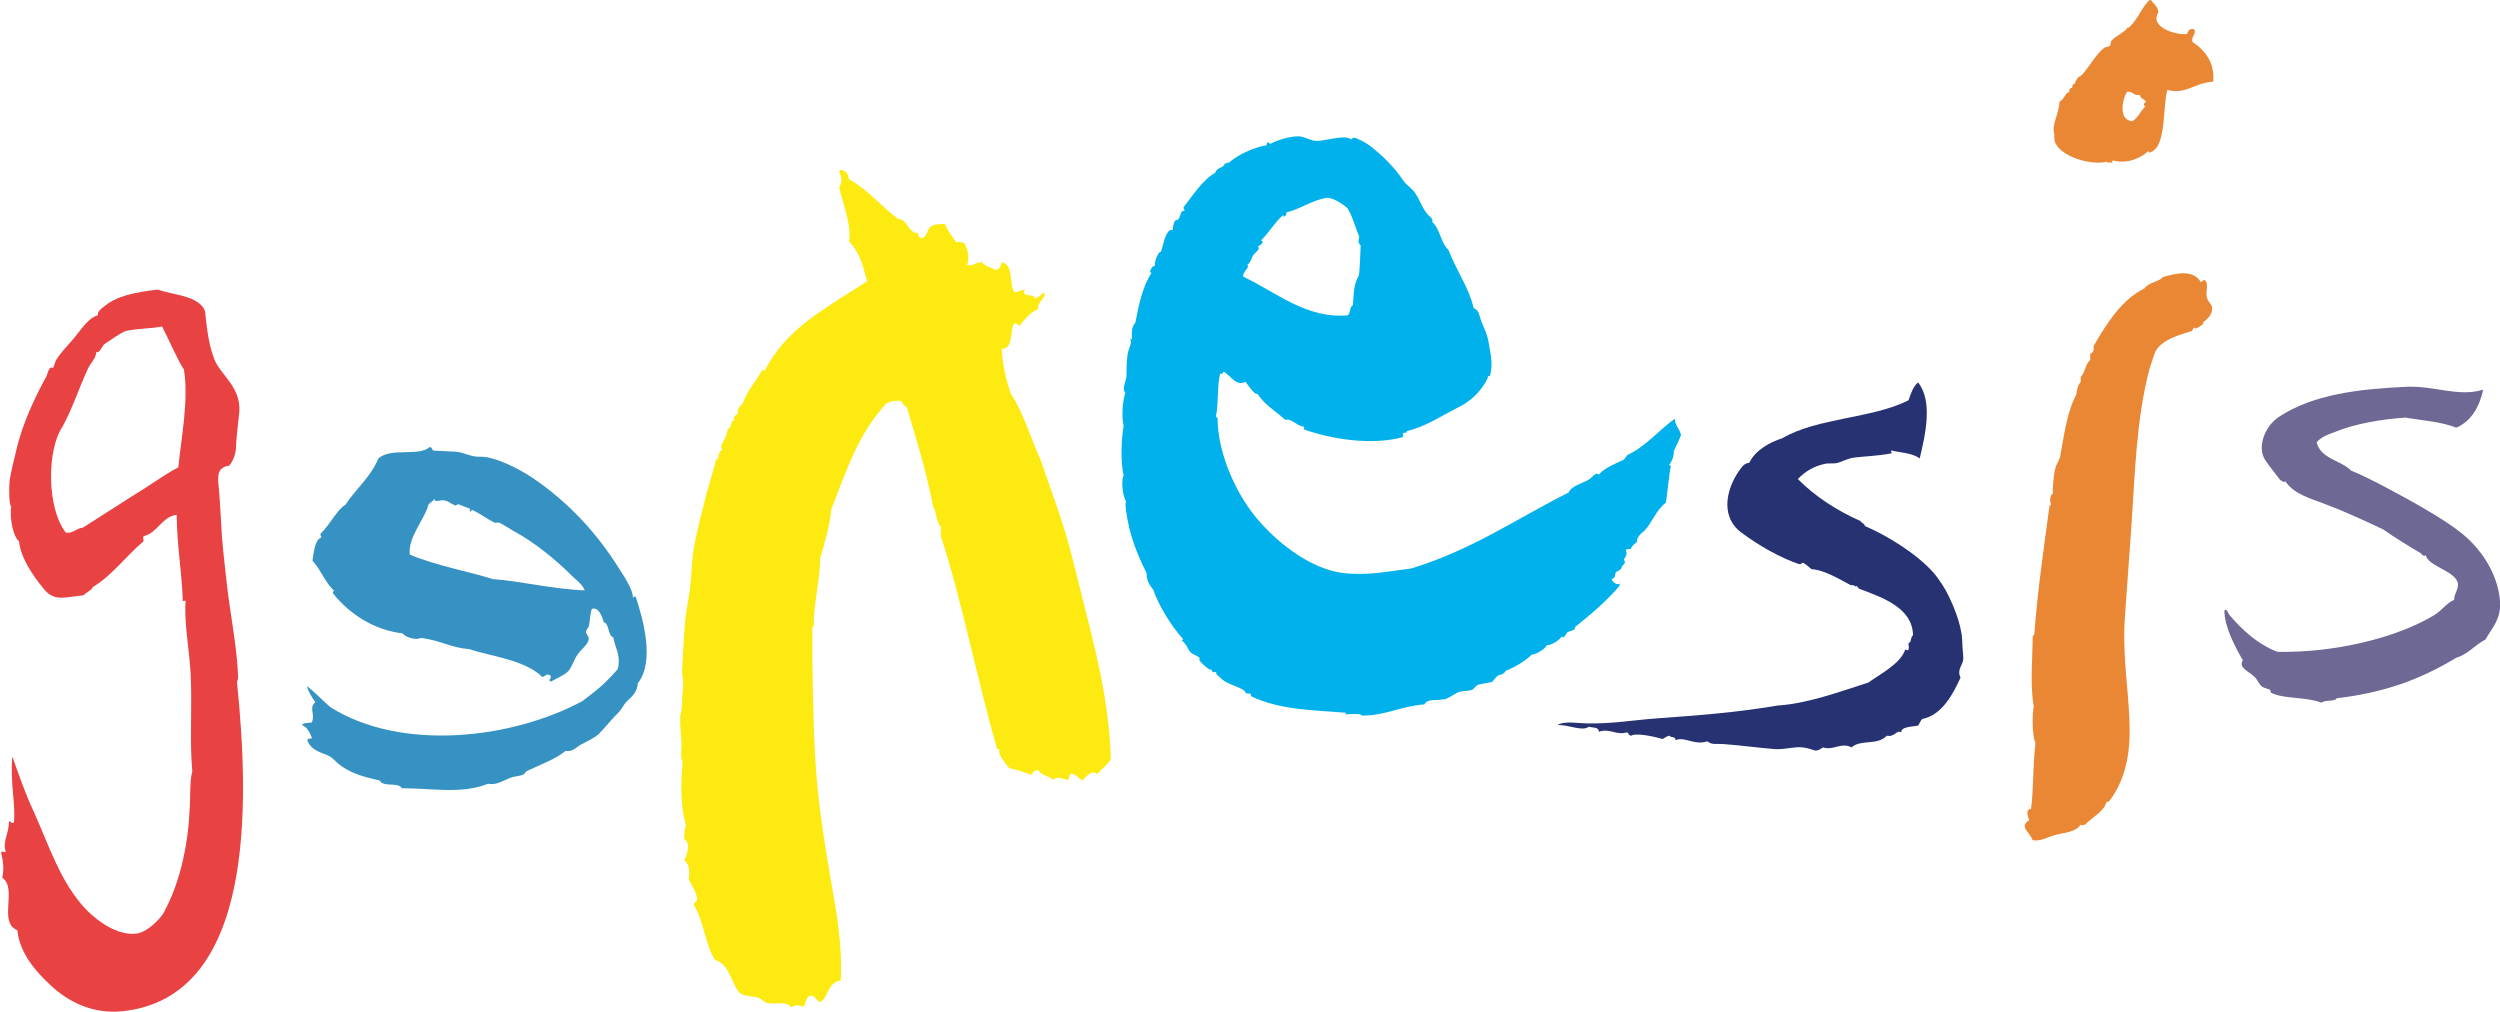
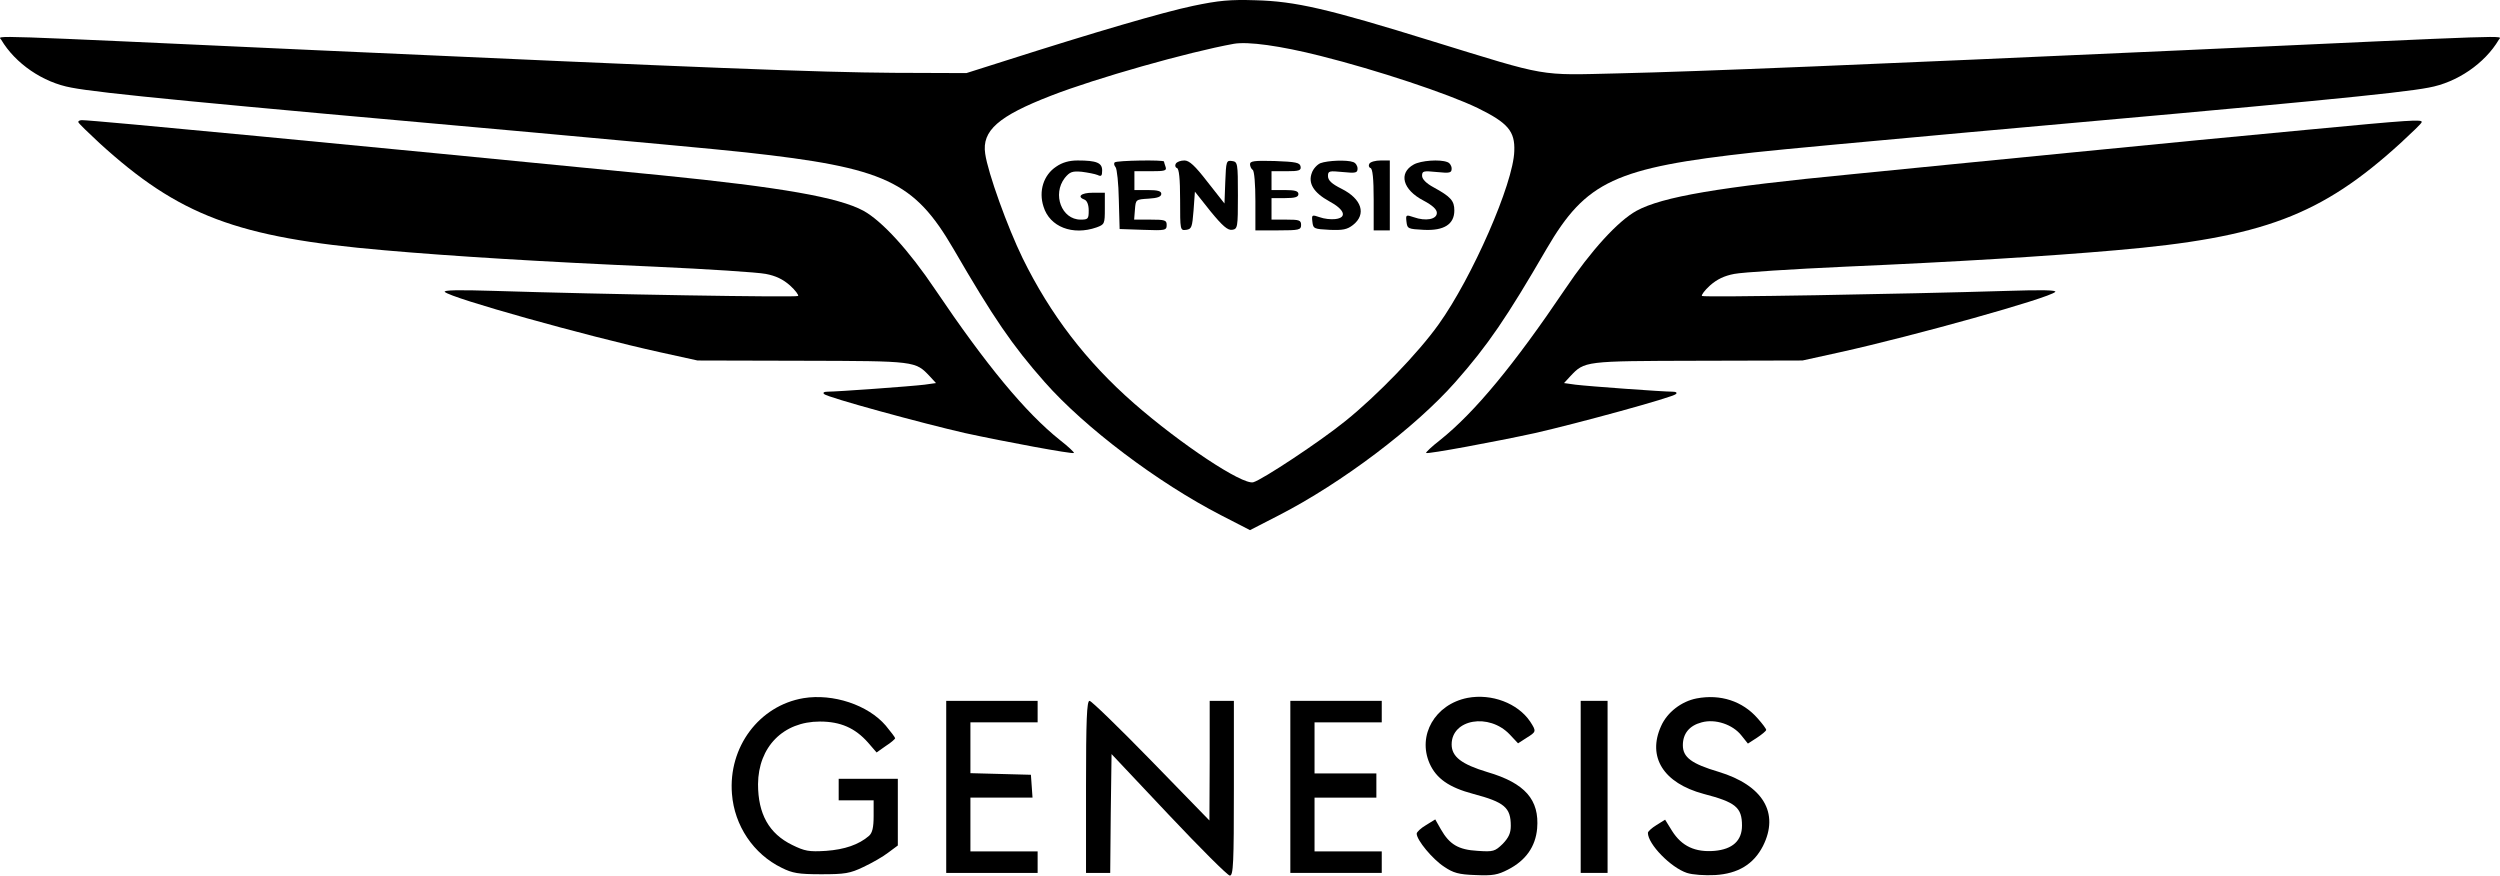
- <svg xmlns="http://www.w3.org/2000/svg" viewBox="0 0 447.2 180.9">
-   <path d="m447.2 107.5c.2 3.3-1.3 4.6-2.6 6.9-2.1 1.1-2.9 2.5-5.3 3.3-6.3 3.8-12.7 6.2-21.3 7.2-.4.7-2.1.2-2.7.8-3-1.1-6.3-.6-8.9-1.7-.3-.1-.3-.6-.3-.6-.1-.1-1.1-.3-1.5-.6-.6-.5-.8-1.3-1.4-1.8-.8-.8-2.9-1.6-2-2.9-1.4-2.4-3.3-6-3.3-8.9.5-.4.6.5.9.8 2.2 2.6 5.1 5.3 8.6 6.6 9.7.2 21-2.3 28.1-6.6 1.4-.9 2.1-2.1 3.5-2.7-.1-1 1-2.1.6-3.2-.8-2.1-5.2-2.8-5.7-4.8-.3.3-.5 0-.8-.2v-.1s.1.1.1.1c0-.1-.1-.1-.1-.1-1.7-1-4.7-2.8-6.8-4.3-3.2-1.5-6.6-3.1-10.3-4.5-2.9-1.1-5.6-1.8-7.2-4.1-.5.3-.4-.1-.9-.2-.9-1.2-1.8-2.3-2.7-3.6-1.5-2.3-.1-6 2.4-7.7 6.2-4.1 14.4-5 22.6-5.4 5.2-.3 9.5 1.9 14 .5-.7 3.1-2.1 5.6-4.8 6.8-2.8-1.1-6.3-1.3-9.1-1.8-4.2.3-8.8 1-12.7 2.6-1.1.4-2.3.8-3.2 1.8.7 3 4.3 3.2 6.2 5.1 3.2 1.3 6.6 3.2 10.1 5.1 3.2 1.8 6.7 3.8 9.4 5.9 3.6 2.8 6.7 7.3 7.1 12.3" fill="#6d6894" />
-   <path d="m395.7 55c.1 1.2-.7 2-1.7 2.7.9-.1-1.7 1.6-1.4.9-.3 0-.3.4-.5.6-2.2.7-5.3 1.5-6.5 3.6-.3.6-.7 2-1.1 3.2-2.4 9.1-2.6 19-3.2 27.6-.4 5.4-.8 11.3-1.2 16.8-.9 12.7 3.9 23.7-2.7 32.8-.3.1-.3.5-.6.2-.3 1.7-2.6 2.8-3.8 4.1-.4 0-.5.3-.8 0-1 1.5-3.2 1.4-5 2-1.2.4-2.3 1-3.6.8-.6-1.6-2.5-2.4-.6-3.6-.2-.4-.4-.9-.3-1.7.3-.1.3-.5.6-.2.5-3.7.3-7.5.8-11.9-.6-1.2-.6-5.2-.3-6.5-.7-4-.2-8.6-.2-12.5.1-.5.2 0 .3-.5.6-7.9 1.7-15.4 2.7-22.8 0-.4.1-.2.3-.2-.2-.7-.3-1.7.3-2.1 0-1.2.1-3.2.5-4.7.1-.4.6-1.2.8-1.8.7-3.8 1.2-8 2.9-11.2.1-.9.3-1.7.8-2.3v-.9c.8-.7.8-2.3 1.7-3v-1.1c.5-.2.7-.6.6-1.4 2.3-4 5.1-8.4 9.1-10.3.7-1.1 2.9-1.3 3.2-2 2.6-.8 5.6-1.4 6.9.9.1-.3.5-.2.6-.5 1 .8.1 2.1.5 3.3.1.6.9 1.2.9 1.7" fill="#e98734" />
-   <path d="m383.8 19c-.9.8-1.3 2.1-2.4 2.7-2.5-.3-1.8-3.9-.9-5.3 1.3 0 .9.7 2.3.6.1.7.8.7 1.1 1.2-.4.2-.6.8-.1.8m-12.5-4s.1 0 .1-.1c-.1.1-.1.1-.1.1m20.9-7.5c-.3-1.2.9-1.5.2-2.3-.9-.2-1.1.7-1.2.9-1.9.2-6.8-1.2-5.1-3.9-.1-1.1-.9-1.5-1.4-2.3-1.4.9-2.3 3.8-4 5.1 0 0-.1.1-.1.1s.1-.1.1-.1 0-.1-.1-.1c-.5.9-2.2 1.5-2.9 2.4-.2.2-.1.7-.3.9s-.7.2-.9.3c-1.7 1.1-3.6 5-4.7 5.3-.1 0-.7 1-.6 1.1-.3.1-.6.3-.5.9-.3-.3-.7.4-.5.6-.9.3-.8 1.2-1.8 1.8-.1 2.4-1.5 4-.9 6-.6 3.3 6.2 5.6 9.5 4.7-.1.6.5-.2.8.3 0-.2 0-.4.2-.5 2.4.7 5-.4 6.3-1.7 0 .1 0 .3.1.3 3.3-.6 2.4-8.6 3.3-11.2 3.6.8 4.5-1.2 8.2-1.5.3-3.2-1.3-5.5-3.7-7.1" fill="#e98734" />
-   <path d="m371.3 15h.1c-.1 0-.1 0-.1 0" fill="#51525b" />
-   <path d="m351 114.6c0 1 .2 2.5.2 3.3-.1 1.1-1.2 1.9-.5 3.3-1.3 2.9-3.3 6.7-6.8 7.4-.4.3-.5.8-.8 1.2-1.1.2-3.1.2-3 1.2-.9-.5-1.1.9-2.6.6-1.6 1.8-4.7.6-6.3 2.1-1.8-1-3.2.6-5.1 0-1.6 1.1-1.3.3-3.6 0-1.5-.2-3.1.4-5 .3-2.7-.2-6.3-.7-9.2-.9-1.2-.1-2.1.2-2.9-.5-2.3.8-4-.9-5.7-.2.1-.7-.8-.4-1.1-.8-.5.1-.8.4-1.2.6-2-.6-4.9-1.1-5.6-.6-.5 0-.4-.5-.8-.6-1.8.6-3.1-.8-5-.1 0-.9-1.1-.7-1.8-.9-1.2.9-3.6-.4-5.6-.3 1.2-.8 3.7-.3 5.4-.3 4.2.1 8.3-.6 12.4-.9 6.8-.5 14-1 21.6-2.3 5.2-.3 11.2-2.5 16.2-4.1 2.1-1.5 5.8-3.4 6.6-5.9.4 0 .3.3.6 0 .1-.6 0-.5 0-1.2.6-.1.2-.7.8-1.4-.1-4.8-5.3-6.7-9.7-8.3 0-.3-.4-.2-.3-.6-.3.6-.3-.2-1.1 0-2.1-1.1-4.6-2.7-7.1-2.9-.4-.4-.9-.8-1.4-1.1-.4-.1-.3.3-.8.2-3.3-1.1-7.2-3.3-10.4-5.7-4-3.1-2.4-8.5.3-11.8.2-.2.6-.6 1.2-.6 1.1-2.3 3.7-3.7 5.9-4.4 6.3-3.7 16.1-3.5 22.6-6.8.4-1.2.8-2.4 1.7-3.2 2.7 3.4 1.3 9.4.3 13.6-1.4-1-3.3-1-5-1.4-.5 0 .3.5-.1.5-2.5.5-5 .5-6.9.8-1.1.2-1.9.7-2.7.9s-1.7 0-2.4.2c-1.7.4-3.3 1.2-4.7 2.7 3.1 3.1 6.9 5.6 11.2 7.5.2.4.7.4.8.9 3.8 1.6 9.4 5 12.4 8.5.6.7 1.4 1.9 2 2.9 1.2 2.2 2.9 6.1 3 9.1" fill="#263272" />
-   <path d="m289.6 104.1s0-.1.1-.1c0 .1-.1.1-.1.1" fill="#51525b" />
-   <path d="m223.1 47.4c.7-.5.8-1.4 1.1-1.8s1.4-1.1.8-1.5c.4-.2 1.3-.8.6-1.1 1.7-1.8 2.5-3.3 3.9-4.5.2.1 0 .1 0 .3.3-.2.7-.2.6-.8 2.5-.6 4.7-2.2 7.1-2.6 1.3-.2 3.5 1.5 3.8 1.8.9 1.3 1.6 4 2.1 5 .1.5-.4 1.1.3 1.7-.1 1.9-.1 3.3-.3 5.3-1 1.7-.9 3.2-1.1 5.4-.6.3-.4 1.4-.9 1.8-7.4.7-12.9-4.2-18.7-6.9-.2-.9 1.3-1.7.7-2.1m77.6 30.4c-.3-1.2-1.1-1.7-1.1-2.9-2.6 1.8-5.1 4.9-8.5 6.5-.2.3-.4.5-.6.8-1.6.8-3.4 1.4-4.5 2.7-.5-.6-1.4.7-1.8.9-1.2.7-3.1 1.1-3.6 2.3-9.2 4.6-17.3 10.3-28.2 13.6-4.7.6-8 1.3-12.2.8-5.4-.7-11-4.8-14.8-9.1-4.1-4.5-7.6-12.2-7.6-18.6 0-.2-.3-.1-.3-.3.5-2.1.2-6 .8-7.7.5.2.4-.2.6-.3 1.2.6 2.2 2.7 3.9 1.8.3.4 1.8 2.6 2.1 2.1 1.4 2.1 3 2.9 5 4.7 1.2-.3 2.2 1.2 3.3 1.2.1.2.2.3 0 .5 5.1 1.8 12.2 2.9 17.7 1.4.2-.4-.2-.6.3-.8.7.1.2-.2.5-.3 3.4-.8 6.3-2.8 8.9-4.1 2.3-1.1 4.3-2.8 5.6-5.5-.2.3-.1-.4.3-.2.6-2.1.2-3.5-.2-6-.3-1.7-.8-2.5-1.2-3.5-.6-1.5-.4-2.2-1.5-2.7-.8-3.6-3.1-6.7-4.5-10.4-1.5-1.4-1.4-3.7-3-5.1.5-.1-.1-.3 0-.6-1.6-1.1-2-3.3-3.2-4.8-.6-.7-1.3-1.1-1.8-1.8-1.7-2.5-3.6-4.4-6-6.3-.8-.6-2.3-1.4-3-1.5 0 0-.4.4-.5.3-1-.9-4.7.4-6.2.3-.9 0-1.9-.7-2.9-.8-1.6-.1-3.9.6-5.4 1.4 0-.2 0-.4-.3-.3-.3 0-.1.4-.3.5-2.4.4-5.1 1.7-6.8 3.2 0-.4-.3.2-.6 0-.1.9-1.5.7-1.7 1.7-2.2 1.2-4 4-5.7 6.2 0 .3.2.3.2.6-.8-.1-.7 1-1.1 1.5-.1.2-.5.1-.6.3-.4.5-.3 1.3-.5 1.7 0 0-.3-.1-.5 0-.9.9-1.1 2.5-1.5 3.8-.6 0-1.3 2.1-1.1 2.6-.4-.3-1.3 1.3-.6 1.2-1.6 2.4-2.3 5.7-2.9 8.9-.7.8-.7 1.8-.6 3-.6-.4-.1.3-.2.6-.1.6-.5 1.4-.6 2.1-.2 1.4-.2 3-.2 3.9 0 .6-.9 2.5-.2 2.9-.5 1.6-.7 4.3-.3 6-.4 2.1-.6 6.3 0 8.9-.5.8-.2 3.7.5 4.7-.3-.4-.1 1.6 0 2 .5 3.6 1.8 7.2 3.6 10.7 0 1.4.5 2.1 1.2 3 .9 2.7 3.2 6.5 5.4 8.9-.1 0-.3 0-.3.2.8.5 1 1.4 1.5 2 .4.5 1.2.6 1.7 1.1 0 0-.1.3 0 .5.3.4 1.4 1.4 1.7 1.5.6.3.2-.3.6.5 0 .1.6 0 .6 0 .1.1 0 .4.3.6s.3.3.9.8c1 .8 2.2 1 3.5 1.7.6.3.6.6.6.6.2.3.8.1.9.2s0 .4.2.5c5.2 2.4 10.7 2.4 16.9 2.9 0 0-.1.3-.2.3.8-.1 3.1-.2 2.9.2 4.1.1 7.1-1.7 11.3-2 .6-1.1 2-.6 3.3-.9.6.1 1.8-.8 2.6-1.2s1.7-.2 2.6-.5c.3-.1.6-.6.9-.8.8-.4 1.6-.3 2.6-.6.4-.1.6-.8 1.1-1.1.4-.3 1.2-.2 1.4-.9 1.4-.5 3.5-1.7 4.7-2.9.8 0 2.5-1.1 2.7-1.7.8.1 2.4-1 2.6-1.5.6.4.8-.6 1.1-.8.4-.3 1.3-.2 1.4-.9 0 .1-.1.1-.1 0 3.1-2.5 5.6-4.6 8-7.4-.1 0 .2-.5 0-.4-.2.3-1.3-.1-1.4-.9.7.1.5-.8.8-1.2.1 0 .8-.4.9-.6.3-.7.1-.3.5-.8s0-.5 0-.8c0-.2.8-.9.3-1.7.2-.2.5-.2.9-.2.2-.5.6-.9 1.1-1.2-.1-1.1 1.3-2 1.4-2.1 1.3-1.4 2-3.6 3.8-5 .3-1.9.5-4.7.9-6.6-.1 0-.3 0-.3-.2.5-.5.9-1.8.8-2.4.3-.7 1-2 1.3-2.9" fill="#00b1eb" />
-   <path d="m193.4 106.1c2.2 8.9 5 18.7 5.3 29.7-.6 1.1-1.7 1.7-2.4 2.7-1-1-2 .5-2.7 1.1-.7-.3-1-1.1-2-1.2-.5.1-.2.9-.6 1.1-.8-.1-1.8-.8-2.6 0-.3-.5-2.4-.9-2.6-1.7-.9-.2-.9.5-1.4.8-1.3-.5-2.1-.8-3.9-1.2-.6-.9-2.1-2.4-1.7-3.3-.2-.2-.3.1-.5-.3-3.7-13-6.2-26.2-10-37.9v-1.7c-.9-.8-.7-2.6-1.4-3.6-1.2-6.4-3-12-4.7-17.8-.3 0-.7-.6-1.1-1.1-1.1 0-1.4-.1-2.6.5-5.1 5.7-6.8 11.3-9.8 18.9-.2 2.7-1.2 6.1-2 8.8.1 2.3-.8 6.6-1.1 10.3-.1.8.2 1.6-.3 2.1 0 7.3.1 15.2.5 22.8.5 9.4 2 17.4 3.5 26.3.8 4.7 1.3 9 1.1 14-2.2.2-2.2 2.7-3.5 3.8-.9 0-.9-.9-1.7-1.1-1.1 0-1 1.4-1.5 2-1-.3-1.3-.5-2.1.1-1.2-1.3-2.8-.4-4.4-.8-.6-.1-.9-.7-1.5-.9-1.1-.4-2.3-.2-3.3-.8-1.7-1.8-1.8-5.2-4.5-6-1.8-2.7-2-7.1-3.8-9.8 0-.6.6-.5.6-1.1-.2-1.6-1.2-2.6-1.5-3.6.2-1.3.1-2.7-.8-3.3.5-1 1.2-3.1 0-3.8 0-.9 0-1.8.3-2.4-.9-3.4-1-6.9-.6-11.5-.5-.7-.1-2.2-.2-3.5-.1-1.5-.3-3.2-.2-4.8 0 0 .3-1.1.3-1.8 0-1.1.1-2.3.2-3.5.1-.9-.2-1.5-.2-2.4.1-2.3.3-5.8.5-8.6.2-2.2.6-4 .9-6 .3-2.3.3-4.6.6-6.8.5-3.5 1.5-6.8 2.4-10.6.6-2.2 1.2-4 1.7-6 .7 0 .1-1.3 1.1-1.7-.1-.2-.2-.4-.2-.8.5-.9 1-1.8 1.2-3 .8-.1.3-1.5 1.2-1.5-.4-.5.2-1 .6-1.2-.2-.5.2-1.4.8-1.7.9-2.5 2.2-3.8 3.5-6 .2-.2.2-.1.5 0 3.9-7.7 10.9-11.1 18.3-16-.8-2.8-1.1-4.8-3.2-7.1.4-3-1-6.3-1.8-9.7.7-1.1.4-1.6 0-3 1-.4 1.8.8 1.7 1.5 3.7 2.1 6.1 5.2 8.8 7.1.2.2.6.1.9.3.9.7 1.3 2.3 2.7 2.3.1.3.1.8.5.9 1.1 0 1.1-1.4 1.7-2 .7-.6 1.6-.4 2.6-.6.5 1.3 1.3 2.2 2 3.3.9-.1.8 0 1.5.2.6 1.1 1 2.6.5 3.9 1.4.2 1.3-.5 2.7-.5.4.8 1.6.9 2.4 1.4.7-.1.9-.7 1.1-1.4 2.3.5 1.2 4.1 2.3 5.4.6-.1 1.1-.4 1.8-.5 0 .4-.3.5 0 .8.5.4 1.7 0 1.8.8.7-.2 1.1-.7 1.7-1.1.4 1.2-1.3 1.5-1.1 3-.9.2-2.5 1.8-3.3 3-.3-.2-.7-.7-1.1-.3-.7 2-.1 4.3-2.1 4.4.1 2.9.9 6.1 1.7 8.2 2 2.8 3.6 8.1 5.3 11.8 1.7 5.1 3.6 9.9 5.1 15.4.7 2.6 1.4 5.5 2.1 8.3" fill="#fcea10" />
-   <path d="m88.2 103.6c-3.7-1.2-10.5-2.5-14.9-4.4-.4-3 2.8-6.6 3.3-8.8-.1-.2.8-.7 1.1-1.1.2 0 .1.2 0 .2.5.3 1.1-.1 1.7 0 .8.1 1.2.6 2 .9.2.1.3-.2.6-.2 0 0 2 .8 2.1.8 0 0-.2.4 0 .5.1.1.3-.3.3-.3 1.1.4 2.8 1.7 4.1 2.3.2.1.5-.1.8 0 .7.3 1.7 1 2.6 1.5 3.7 2 7.5 5.1 10.4 8 .7.7 1.8 1.4 2.3 2.6-5.7-.2-11.7-1.7-16.4-2m25.5 3.1c-.2 0-.3.1-.5.2.1-1.2-1.4-3.6-2.4-5.1-4.1-6.6-9.2-12-15.5-16.3-2.2-1.5-6.8-3.9-9.4-3.8-1.6.1-2.9-.8-4.4-.9s-2.6-.1-3.9-.2c-.4 0-.2-.7-.8-.6-1.9 1.7-6.9 0-9.1 2-1.5 3.5-4.2 5.6-5.9 8.3-1.4.7-2.8 3.6-4.4 5.1-.3.6.3.3 0 .8-1 .3-1.3 2.5-1.5 4.1 1.5 1.6 2.3 4 3.9 5.4-.3.1-.3.2-.2.5 3.1 3.8 7.4 6.5 12.4 7.1.5.7 2.5 1.3 3.3.8 3.7.5 5.4 1.8 8.6 2 3.8 1.3 10 1.9 13.1 5 .6-.1.7-.7 1.4-.3.5.3-.6 1.1.2 1.1.8-.5 2.2-1 3-1.8.7-.7 1-2 1.7-3s1.8-1.7 2-2.7c.1-.6-.4-.8-.5-1.4 0-.2.4-.7.5-.9.3-1.1.2-2.4.6-3.2 1.2-.3 1.8 1.3 2.1 2.4 1 .2.7 2.4 1.7 2.7.4 2.1 1.4 3.3.8 5.7-2.4 2.7-3.4 3.5-6.3 5.7-12.6 6.8-32.4 9.1-45.1 1.1-1.4-1.2-2.7-2.6-4.2-3.8.3 1.2.9 2 1.5 2.9-1.2 1.1 0 2-.6 3.6-.5.2-1.5 0-1.8.5 1 .4 1.4 1.3 1.8 2.3-.1.3-.9-.1-.8.5.8 1.9 2.6 2.1 3.8 2.7.8.4 1.4 1.2 1.7 1.4 1.9 1.6 4.5 2.4 7.4 3 .2.3.4.5.8.6 1.1.3 2.6-.1 3.2.8 5.5 0 10.6 1.1 15.4-.8 1.6.3 2.7-.6 4.1-1.1.8-.3 1.5-.2 2.3-.6.2-.1.3-.5.6-.6 2.3-1.1 5.1-2.1 6.9-3.6 1.2.3 1.9-.7 2.9-1.2 1.1-.6 2.1-1 3-1.8 1-1 2.4-2.7 2.9-3.2 1.5-1.4 1.3-1.9 2.4-2.9.9-.8 1.6-1.6 1.7-3 3.1-3.9.9-11.6-.4-15.5" fill="#3692c3" />
-   <path d="m31.9 83.6c-2.7 1.4-5 3.2-7.7 4.8-3.1 2-6.3 4-9.4 6-1.2.1-1.6 1-3 .9-3.5-4.4-3.4-15-.6-19 1.7-3.1 2.9-6.8 4.5-10.3.5-1.1 1.5-1.9 1.5-3 .6.2 1-.9 1.4-1.4 1.3-.8 2.5-1.8 3.9-2.4 2.5-.5 4.5-.4 6.5-.8 1.1 2.1 2.7 5.9 3.9 7.7.9 5.4-.5 12.3-1 17.5m10.5 38.5c0-.3.2-.6.2-.9-.2-5.7-1.5-11.7-2.1-17.4-.3-2.7-.6-5.3-.8-7.8-.2-3-.3-5.7-.5-8s-.7-4.4 1.8-4.7c.7-.8 1.2-2.2 1.2-3.2.1-2.1.4-4.4.6-6.3.4-4.5-3.3-6.7-4.4-9.4s-1.4-5.8-1.7-8.5c0-.4-.4-1-.6-1.2-1.8-1.9-4.9-1.9-7.9-2.9-4.1.5-7.4 1.1-9.8 3.2-.4.3-1 .8-.9 1.4-1.5.4-2.6 2-3.8 3.5-1.2 1.6-2.6 2.8-3.6 4.4-.3.5-.4 1.2-.6 1.5 0 0-.3-.1-.5 0-.5.5-.5 1.3-.8 1.7-1.8 3.3-4.2 8.2-5.3 13.1-.4 1.8-1 3.9-1.2 5.6-.1 1.2-.1 4.1.3 4.4-.3 2.3.4 5.5 1.4 6.2.3 3 2.5 6.2 4.4 8.5 1.9 2.4 3.7 1.5 7.1 1.2.5-.5 1.6-1 1.7-1.5 3.3-1.9 6-5.6 9.1-8.2-.1-.4-.1-.7 0-.9 2.4-.5 3.4-3.6 5.9-3.8.1 6.1.9 9.8 1.1 15.4.3.1.4-.2.5 0-.3 3.9.7 9 .9 13 .3 5.9-.2 12.2.3 17.5-.5 1.7-.3 4.8-.5 7.1-.3 6.6-1.9 13.3-4.7 18.3-.6 1-2.9 3.4-4.8 3.6-3.3.4-6.8-2.1-8.9-4.2-4.7-4.9-6.7-11.5-9.5-17.7-1.5-3.2-2.6-6.4-3.8-9.8-.4 4.8.6 8.3.3 11.8-.5.3-.4-.1-.9-.2.1 1.8-1.2 3.8-.6 5.3 0 .6-.6-.2-.8.3.3 1.4.6 2.8.2 4.5 2.8 1.9-.8 8 2.7 9.4.4 4 3.2 7.3 5.9 9.8 3.2 3 7.5 5.2 12.8 4.7 23.9-2.4 22.8-37.2 20.6-58.8" fill="#e84242" />
+ <svg xmlns="http://www.w3.org/2000/svg" preserveAspectRatio="xMidYMid meet" viewBox="15.04 57.31 929.91 325.69">
+   <g transform="translate(0,439) scale(0.1,-0.1)" fill="#000000" stroke="none">
+     <path d="M4588 3795 c-110 -23 -366 -98 -698 -204 l-145 -46 -270 1 c-283 2 -692 18 -2145 84 -1267 58 -1185 56 -1175 39 52 -88 155 -159 261 -178 108 -21 485 -57 1709 -166 341 -31 701 -64 800 -75 518 -57 625 -107 772 -359 148 -255 218 -358 339 -495 149 -169 420 -374 657 -496 l107 -55 107 55 c234 120 508 327 657 496 121 137 191 240 339 495 147 252 254 302 772 359 99 11 459 44 800 75 1224 109 1601 145 1709 166 106 19 209 90 261 178 10 17 92 19 -1175 -39 -1175 -53 -1793 -79 -2100 -86 -300 -7 -255 -15 -693 120 -390 121 -508 148 -657 152 -94 3 -137 -1 -232 -21z m474 -186 c211 -53 473 -140 585 -194 112 -55 139 -86 136 -160 -3 -120 -157 -471 -281 -644 -76 -107 -229 -265 -347 -360 -95 -77 -310 -219 -343 -228 -41 -10 -270 142 -444 294 -177 155 -311 330 -414 540 -56 115 -129 317 -139 388 -13 86 49 140 245 216 167 65 509 162 680 193 53 9 171 -7 322 -45z" />
+     <path d="M4079 3197 c-47 -31 -66 -91 -47 -149 23 -75 108 -108 197 -77 30 11 31 13 31 70 l0 59 -45 0 c-44 0 -60 -15 -30 -26 9 -4 15 -19 15 -40 0 -31 -2 -34 -30 -34 -71 0 -106 94 -59 155 19 23 28 26 63 23 23 -3 49 -8 59 -12 14 -7 17 -3 17 17 0 28 -20 37 -91 37 -31 0 -57 -7 -80 -23z" />
+     <path d="M4297 3213 c-4 -3 -3 -11 3 -18 5 -6 11 -60 12 -121 l3 -109 88 -3 c82 -3 87 -2 87 18 0 18 -6 20 -61 20 l-60 0 3 38 c3 37 3 37 51 40 33 2 47 7 47 18 0 10 -13 14 -50 14 l-50 0 0 35 0 35 61 0 c52 0 60 2 55 16 -3 9 -6 18 -6 20 0 7 -176 4 -183 -3z" />
+     <path d="M4524 3208 c-4 -6 -2 -14 4 -16 8 -2 12 -39 12 -119 0 -113 0 -114 23 -111 20 3 22 10 27 72 l5 70 58 -73 c45 -55 64 -71 80 -69 21 3 22 8 22 128 0 121 -1 125 -22 128 -21 3 -22 -1 -25 -77 l-3 -81 -63 80 c-47 61 -68 80 -86 80 -14 0 -28 -5 -32 -12z" />
+     <path d="M4800 3206 c0 -8 5 -18 10 -21 6 -4 10 -53 10 -116 l0 -109 85 0 c78 0 85 2 85 20 0 18 -7 20 -55 20 l-55 0 0 40 0 40 50 0 c38 0 50 4 50 15 0 11 -12 15 -50 15 l-50 0 0 35 0 35 56 0 c47 0 55 3 52 18 -3 14 -17 17 -96 20 -76 2 -92 0 -92 -12z" />
+     <path d="M5062 3210 c-12 -5 -27 -21 -32 -36 -15 -39 7 -74 65 -106 58 -31 67 -61 22 -66 -16 -2 -42 1 -58 7 -29 10 -30 9 -27 -17 3 -26 6 -27 64 -30 49 -2 65 1 87 18 51 40 33 97 -43 135 -36 18 -50 31 -50 47 0 19 4 20 55 15 49 -5 55 -3 55 13 0 10 -7 21 -16 24 -23 9 -95 6 -122 -4z" />
+     <path d="M5244 3208 c-4 -6 -2 -14 4 -16 8 -2 12 -39 12 -118 l0 -114 30 0 30 0 0 130 0 130 -34 0 c-19 0 -38 -5 -42 -12z" />
+     <path d="M5409 3205 c-58 -32 -41 -94 36 -134 34 -18 50 -33 50 -46 0 -24 -41 -32 -86 -16 -29 10 -30 9 -27 -17 3 -26 6 -27 64 -30 76 -4 114 21 114 72 0 36 -13 51 -77 86 -28 15 -43 31 -43 43 0 18 5 19 55 14 49 -5 55 -3 55 13 0 10 -7 21 -16 24 -28 11 -98 6 -125 -9z" />
+     <path d="M442 3362 c2 -5 37 -39 78 -77 296 -270 512 -352 1060 -399 250 -22 591 -43 1005 -61 198 -9 384 -21 414 -27 37 -7 64 -20 90 -43 20 -18 33 -36 30 -39 -6 -6 -727 6 -1134 19 -128 4 -187 3 -180 -4 23 -23 523 -163 799 -224 l141 -31 390 -1 c423 -1 420 -1 474 -58 l23 -25 -43 -6 c-49 -6 -324 -26 -360 -26 -14 0 -19 -4 -13 -9 11 -12 366 -109 524 -145 147 -32 400 -79 405 -74 2 2 -21 24 -52 48 -129 103 -275 280 -464 560 -98 146 -198 255 -267 293 -93 50 -304 87 -752 132 -1162 114 -2112 205 -2155 205 -9 0 -15 -4 -13 -8z" />
+     <path d="M8730 3334 c-195 -18 -587 -56 -870 -84 -283 -28 -652 -64 -820 -81 -497 -48 -706 -84 -802 -136 -69 -38 -169 -147 -267 -293 -189 -280 -335 -457 -464 -560 -31 -24 -54 -46 -52 -48 5 -5 258 42 405 74 158 36 513 133 524 145 6 5 1 9 -13 9 -36 0 -311 20 -360 26 l-43 6 23 25 c54 57 51 57 474 58 l390 1 141 31 c275 61 776 201 799 224 7 7 -51 8 -175 4 -392 -12 -1133 -25 -1139 -19 -3 3 10 21 30 39 26 23 53 36 90 43 30 6 216 18 414 27 414 18 754 39 1005 61 547 47 764 129 1060 399 41 38 77 72 78 77 5 12 -38 9 -428 -28z" />
+     <path d="M3139 1220 c-165 -28 -280 -182 -266 -356 9 -118 80 -224 185 -275 40 -20 62 -24 147 -24 88 0 107 3 157 27 32 15 74 39 93 54 l35 26 0 124 0 124 -110 0 -110 0 0 -40 0 -40 65 0 65 0 0 -58 c0 -44 -5 -63 -17 -74 -38 -33 -91 -51 -160 -56 -64 -4 -79 -1 -126 22 -86 42 -127 115 -127 226 1 139 94 233 230 233 77 0 131 -24 179 -78 l32 -37 34 24 c19 12 35 26 35 29 0 3 -16 24 -35 47 -66 77 -196 120 -306 102z" />
+     <path d="M5609 1221 c-121 -24 -187 -139 -141 -244 25 -56 72 -89 162 -113 117 -31 140 -51 140 -119 0 -27 -8 -44 -30 -67 -29 -28 -35 -30 -93 -26 -72 4 -105 24 -137 80 l-21 37 -34 -21 c-19 -11 -35 -26 -35 -32 0 -24 59 -95 102 -123 34 -23 54 -29 117 -31 64 -3 83 1 120 20 67 34 103 86 109 153 9 107 -45 169 -185 210 -96 29 -133 57 -133 103 0 94 139 118 216 37 l31 -33 31 20 c37 23 38 24 14 61 -46 68 -143 105 -233 88z" />
+     <path d="M6461 1219 c-56 -11 -109 -51 -132 -103 -52 -115 9 -212 158 -252 119 -31 143 -50 143 -118 0 -56 -35 -88 -102 -94 -72 -6 -122 17 -158 74 l-26 42 -32 -20 c-18 -11 -32 -24 -32 -29 0 -42 85 -129 145 -149 21 -7 67 -10 105 -8 85 5 143 40 178 108 62 123 0 226 -165 276 -101 30 -133 54 -133 99 0 43 24 73 70 85 51 14 116 -8 148 -49 l24 -30 34 22 c18 12 34 25 34 29 0 4 -14 23 -32 43 -56 64 -138 91 -227 74z" />
+     <path d="M3670 890 l0 -320 170 0 170 0 0 40 0 40 -125 0 -125 0 0 100 0 100 116 0 115 0 -3 43 -3 42 -112 3 -113 3 0 94 0 95 125 0 125 0 0 40 0 40 -170 0 -170 0 0 -320z" />
+     <path d="M4190 890 l0 -320 45 0 45 0 2 221 3 221 213 -226 c117 -124 219 -226 227 -226 13 0 15 47 15 325 l0 325 -45 0 -45 0 0 -222 -1 -223 -217 223 c-119 122 -223 223 -229 222 -10 0 -13 -71 -13 -320z" />
+     <path d="M4950 890 l0 -320 170 0 170 0 0 40 0 40 -125 0 -125 0 0 100 0 100 115 0 115 0 0 45 0 45 -115 0 -115 0 0 95 0 95 125 0 125 0 0 40 0 40 -170 0 -170 0 0 -320z" />
+     <path d="M6030 890 l0 -320 50 0 50 0 0 320 0 320 -50 0 -50 0 0 -320z" />
+   </g>
</svg>
